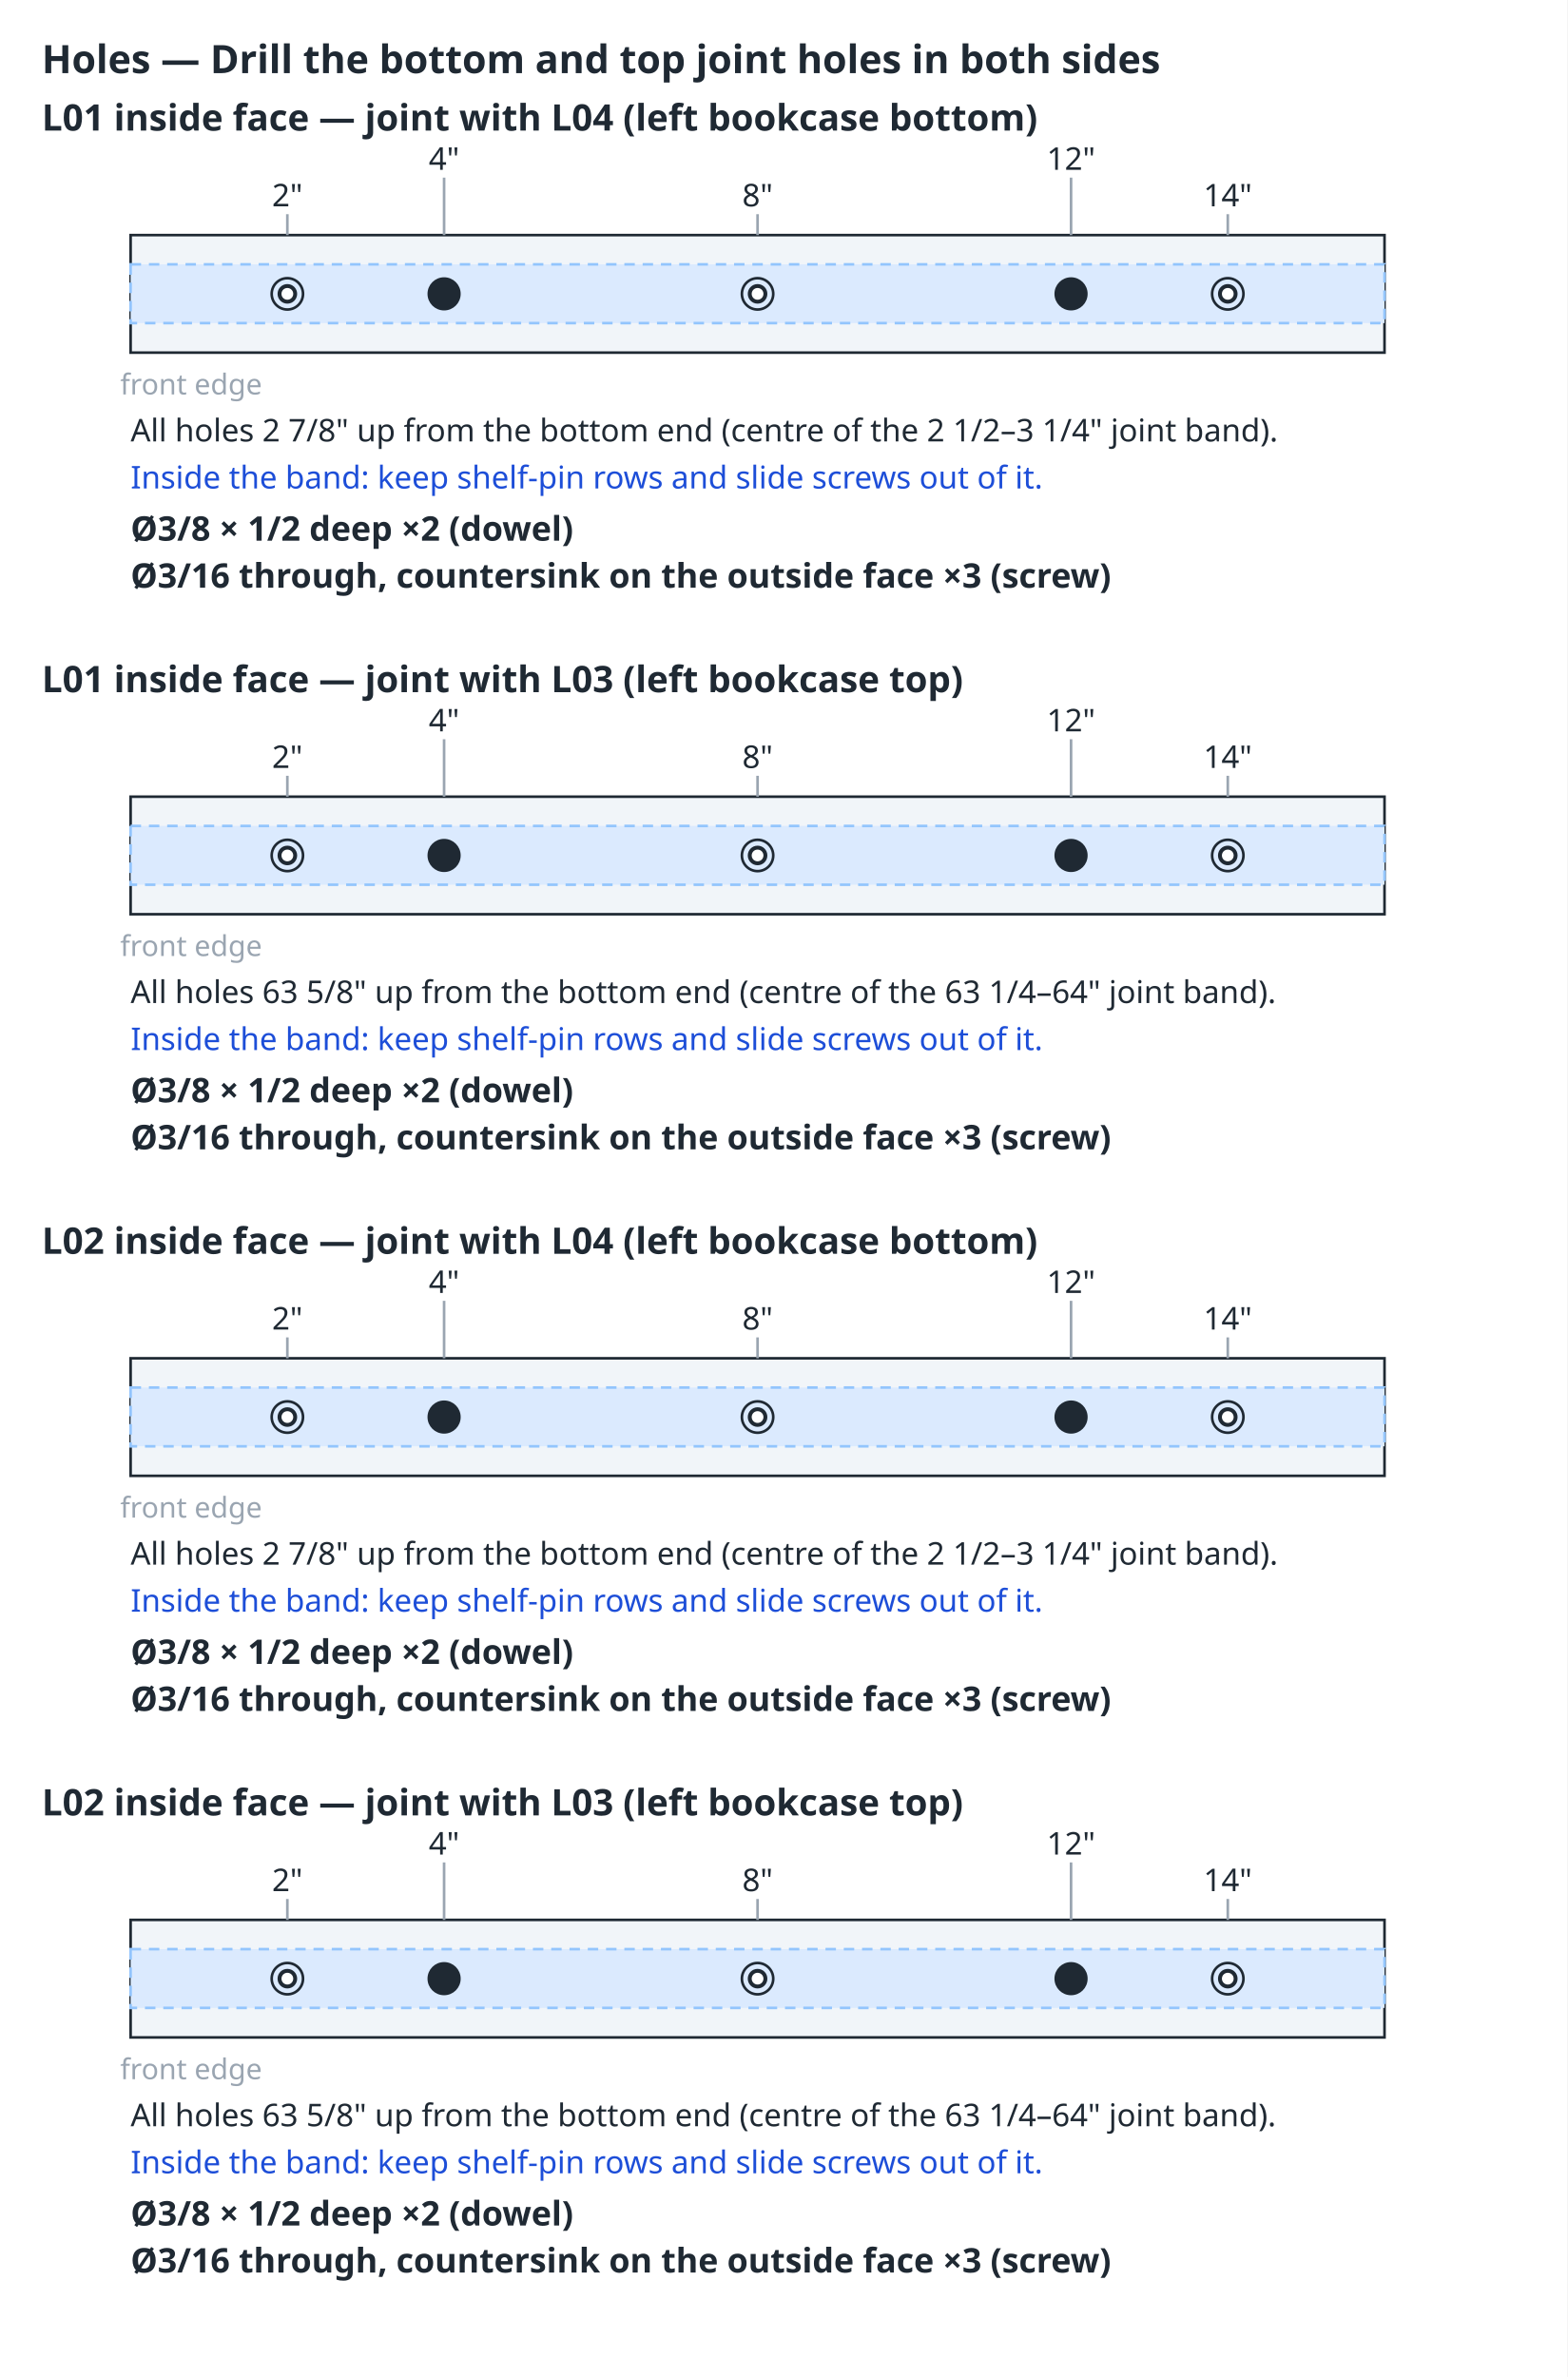
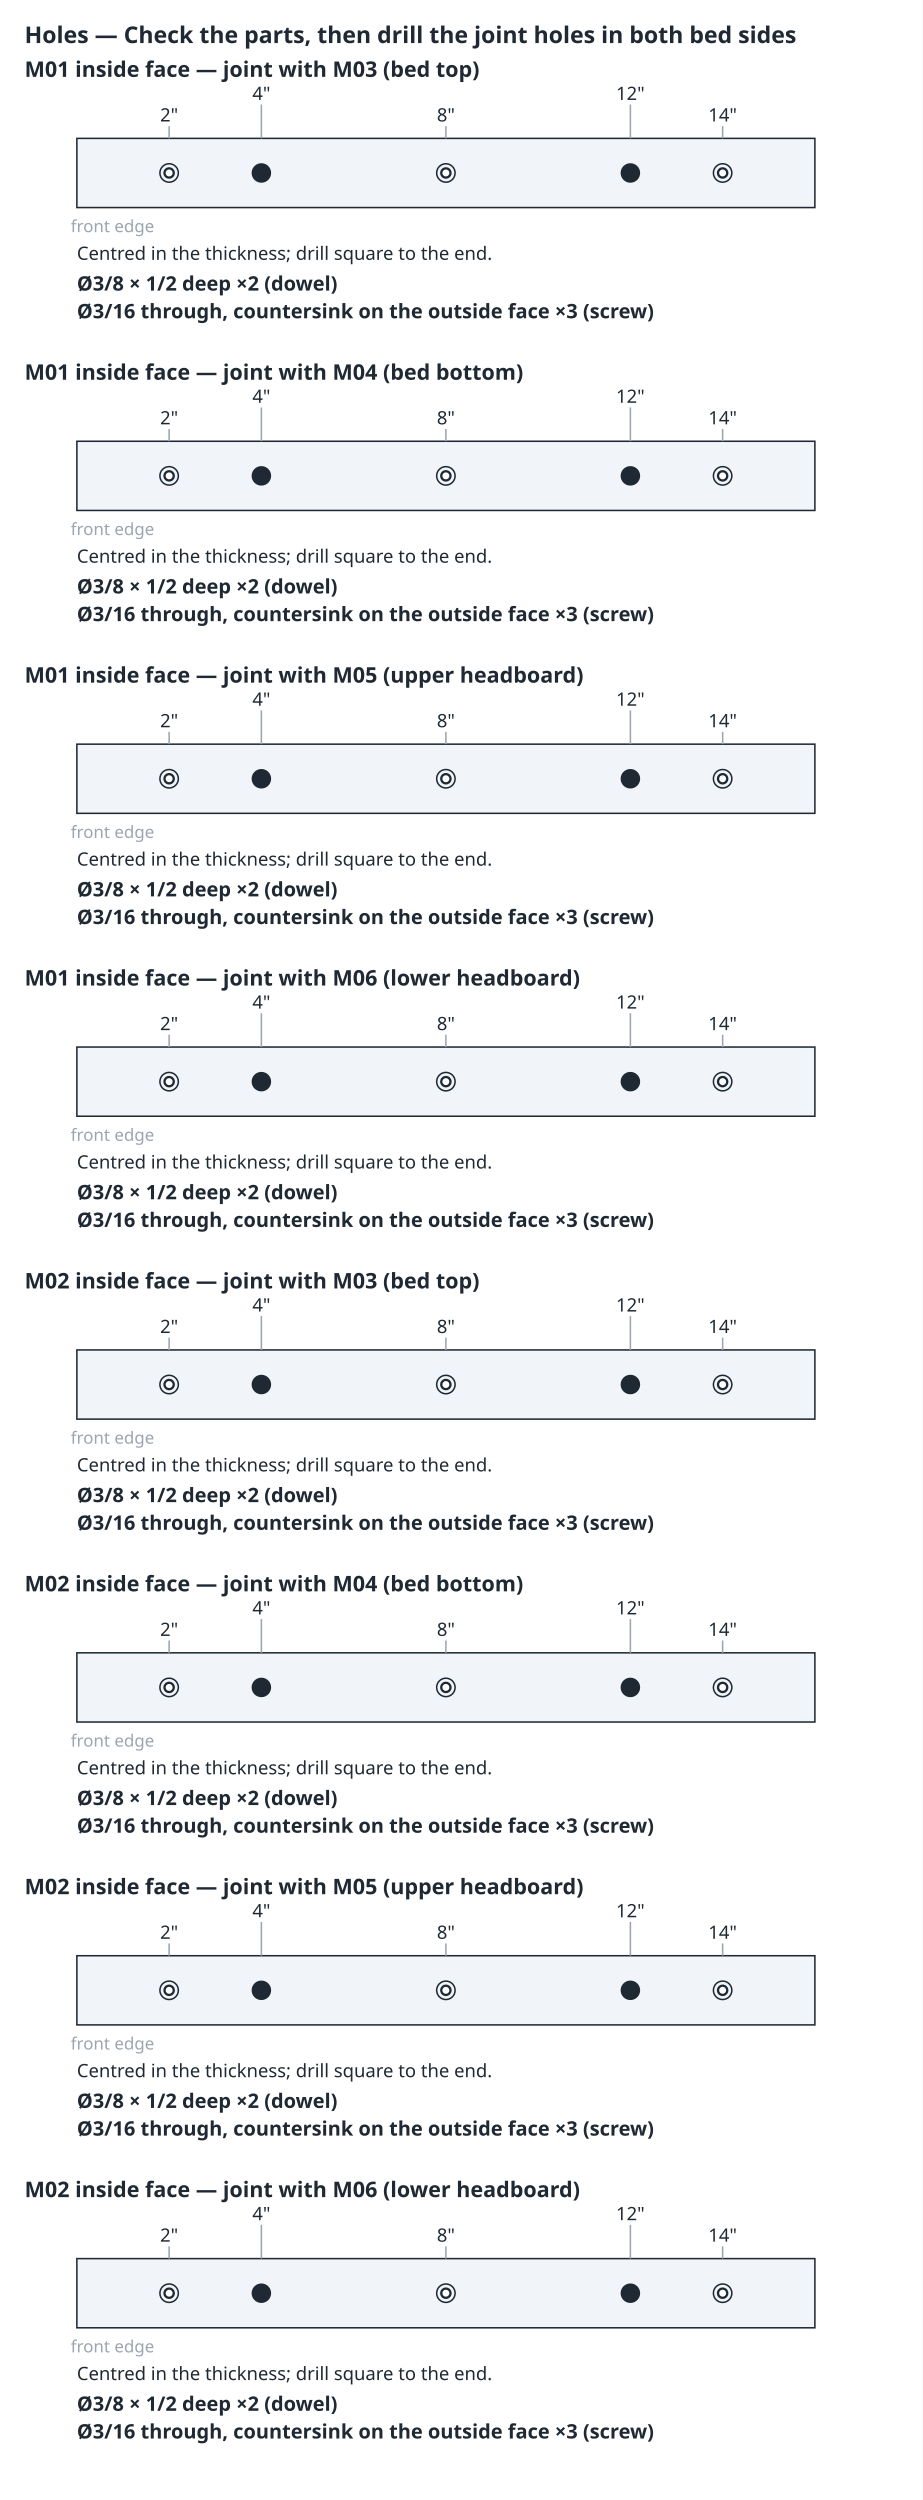
- <svg xmlns="http://www.w3.org/2000/svg" viewBox="0 0 600 910" width="600" height="910" role="img" font-family="system-ui, sans-serif">
+ <svg xmlns="http://www.w3.org/2000/svg" viewBox="0 0 600 1626" width="600" height="1626" role="img" font-family="system-ui, sans-serif">
  <rect width="100%" height="100%" fill="#fff" />
-   <text x="16.0" y="28.0" font-size="15" font-weight="bold" fill="#1f2933" text-anchor="start">Holes — Drill the bottom and top joint holes in both sides</text>
-   <text x="16.0" y="50.0" font-size="14" font-weight="bold" fill="#1f2933" text-anchor="start">L01 inside face — joint with L04 (left bookcase bottom)</text>
+   <text x="16.0" y="28.0" font-size="15" font-weight="bold" fill="#1f2933" text-anchor="start">Holes — Check the parts, then drill the joint holes in both bed sides</text>
+   <text x="16.0" y="50.0" font-size="14" font-weight="bold" fill="#1f2933" text-anchor="start">M01 inside face — joint with M03 (bed top)</text>
  <rect x="50" y="90" width="480.0" height="45.0" fill="#f1f5f9" stroke="#1f2933" />
-   <rect x="50" y="101.2" width="480.0" height="22.5" fill="#dbeafe" stroke="#93c5fd" stroke-dasharray="4 3" />
  <text x="46.0" y="151.0" font-size="11" font-weight="normal" fill="#9aa5b1" text-anchor="start">front edge</text>
  <circle cx="110.0" cy="112.5" r="3.0" fill="#fff" stroke="#1f2933" stroke-width="1.5" />
  <circle cx="110.0" cy="112.5" r="6.0" fill="none" stroke="#1f2933" />
  <line x1="110.0" y1="90.0" x2="110.0" y2="82.0" stroke="#9aa5b1" />
  <text x="110.0" y="79.0" font-size="12" font-weight="normal" fill="#1f2933" text-anchor="middle">2"</text>
  <circle cx="170.0" cy="112.5" r="5.6" fill="#1f2933" stroke="#1f2933" stroke-width="1.5" />
  <line x1="170.0" y1="90.0" x2="170.0" y2="68.0" stroke="#9aa5b1" />
  <text x="170.0" y="65.0" font-size="12" font-weight="normal" fill="#1f2933" text-anchor="middle">4"</text>
  <circle cx="290.0" cy="112.5" r="3.0" fill="#fff" stroke="#1f2933" stroke-width="1.5" />
  <circle cx="290.0" cy="112.5" r="6.0" fill="none" stroke="#1f2933" />
  <line x1="290.0" y1="90.0" x2="290.0" y2="82.0" stroke="#9aa5b1" />
  <text x="290.0" y="79.0" font-size="12" font-weight="normal" fill="#1f2933" text-anchor="middle">8"</text>
  <circle cx="410.0" cy="112.5" r="5.6" fill="#1f2933" stroke="#1f2933" stroke-width="1.5" />
  <line x1="410.0" y1="90.0" x2="410.0" y2="68.0" stroke="#9aa5b1" />
  <text x="410.0" y="65.0" font-size="12" font-weight="normal" fill="#1f2933" text-anchor="middle">12"</text>
  <circle cx="470.0" cy="112.5" r="3.0" fill="#fff" stroke="#1f2933" stroke-width="1.5" />
  <circle cx="470.0" cy="112.5" r="6.0" fill="none" stroke="#1f2933" />
  <line x1="470.0" y1="90.0" x2="470.0" y2="82.0" stroke="#9aa5b1" />
  <text x="470.0" y="79.0" font-size="12" font-weight="normal" fill="#1f2933" text-anchor="middle">14"</text>
-   <text x="50.0" y="169.0" font-size="12" font-weight="normal" fill="#1f2933" text-anchor="start">All holes 2 7/8" up from the bottom end (centre of the 2 1/2–3 1/4" joint band).</text>
-   <text x="50.0" y="187.0" font-size="12" font-weight="normal" fill="#1d4ed8" text-anchor="start">Inside the band: keep shelf-pin rows and slide screws out of it.</text>
-   <text x="50.0" y="207.0" font-size="13" font-weight="bold" fill="#1f2933" text-anchor="start">Ø3/8 × 1/2 deep  ×2 (dowel)</text>
-   <text x="50.0" y="225.0" font-size="13" font-weight="bold" fill="#1f2933" text-anchor="start">Ø3/16 through, countersink on the outside face  ×3 (screw)</text>
-   <text x="16.0" y="265.0" font-size="14" font-weight="bold" fill="#1f2933" text-anchor="start">L01 inside face — joint with L03 (left bookcase top)</text>
-   <rect x="50" y="305.0" width="480.0" height="45.0" fill="#f1f5f9" stroke="#1f2933" />
-   <rect x="50" y="316.2" width="480.0" height="22.5" fill="#dbeafe" stroke="#93c5fd" stroke-dasharray="4 3" />
-   <text x="46.0" y="366.0" font-size="11" font-weight="normal" fill="#9aa5b1" text-anchor="start">front edge</text>
-   <circle cx="110.0" cy="327.5" r="3.0" fill="#fff" stroke="#1f2933" stroke-width="1.5" />
-   <circle cx="110.0" cy="327.5" r="6.0" fill="none" stroke="#1f2933" />
-   <line x1="110.0" y1="305.0" x2="110.0" y2="297.0" stroke="#9aa5b1" />
-   <text x="110.0" y="294.0" font-size="12" font-weight="normal" fill="#1f2933" text-anchor="middle">2"</text>
-   <circle cx="170.0" cy="327.5" r="5.6" fill="#1f2933" stroke="#1f2933" stroke-width="1.5" />
-   <line x1="170.0" y1="305.0" x2="170.0" y2="283.0" stroke="#9aa5b1" />
-   <text x="170.0" y="280.0" font-size="12" font-weight="normal" fill="#1f2933" text-anchor="middle">4"</text>
-   <circle cx="290.0" cy="327.5" r="3.0" fill="#fff" stroke="#1f2933" stroke-width="1.5" />
-   <circle cx="290.0" cy="327.5" r="6.0" fill="none" stroke="#1f2933" />
-   <line x1="290.0" y1="305.0" x2="290.0" y2="297.0" stroke="#9aa5b1" />
-   <text x="290.0" y="294.0" font-size="12" font-weight="normal" fill="#1f2933" text-anchor="middle">8"</text>
-   <circle cx="410.0" cy="327.5" r="5.6" fill="#1f2933" stroke="#1f2933" stroke-width="1.5" />
-   <line x1="410.0" y1="305.0" x2="410.0" y2="283.0" stroke="#9aa5b1" />
-   <text x="410.0" y="280.0" font-size="12" font-weight="normal" fill="#1f2933" text-anchor="middle">12"</text>
-   <circle cx="470.0" cy="327.5" r="3.0" fill="#fff" stroke="#1f2933" stroke-width="1.5" />
-   <circle cx="470.0" cy="327.5" r="6.0" fill="none" stroke="#1f2933" />
-   <line x1="470.0" y1="305.0" x2="470.0" y2="297.0" stroke="#9aa5b1" />
-   <text x="470.0" y="294.0" font-size="12" font-weight="normal" fill="#1f2933" text-anchor="middle">14"</text>
-   <text x="50.0" y="384.0" font-size="12" font-weight="normal" fill="#1f2933" text-anchor="start">All holes 63 5/8" up from the bottom end (centre of the 63 1/4–64" joint band).</text>
-   <text x="50.0" y="402.0" font-size="12" font-weight="normal" fill="#1d4ed8" text-anchor="start">Inside the band: keep shelf-pin rows and slide screws out of it.</text>
-   <text x="50.0" y="422.0" font-size="13" font-weight="bold" fill="#1f2933" text-anchor="start">Ø3/8 × 1/2 deep  ×2 (dowel)</text>
-   <text x="50.0" y="440.0" font-size="13" font-weight="bold" fill="#1f2933" text-anchor="start">Ø3/16 through, countersink on the outside face  ×3 (screw)</text>
-   <text x="16.0" y="480.0" font-size="14" font-weight="bold" fill="#1f2933" text-anchor="start">L02 inside face — joint with L04 (left bookcase bottom)</text>
-   <rect x="50" y="520.0" width="480.0" height="45.0" fill="#f1f5f9" stroke="#1f2933" />
-   <rect x="50" y="531.2" width="480.0" height="22.5" fill="#dbeafe" stroke="#93c5fd" stroke-dasharray="4 3" />
-   <text x="46.0" y="581.0" font-size="11" font-weight="normal" fill="#9aa5b1" text-anchor="start">front edge</text>
-   <circle cx="110.0" cy="542.5" r="3.0" fill="#fff" stroke="#1f2933" stroke-width="1.5" />
-   <circle cx="110.0" cy="542.5" r="6.0" fill="none" stroke="#1f2933" />
-   <line x1="110.0" y1="520.0" x2="110.0" y2="512.0" stroke="#9aa5b1" />
-   <text x="110.0" y="509.0" font-size="12" font-weight="normal" fill="#1f2933" text-anchor="middle">2"</text>
-   <circle cx="170.0" cy="542.5" r="5.6" fill="#1f2933" stroke="#1f2933" stroke-width="1.5" />
-   <line x1="170.0" y1="520.0" x2="170.0" y2="498.0" stroke="#9aa5b1" />
-   <text x="170.0" y="495.0" font-size="12" font-weight="normal" fill="#1f2933" text-anchor="middle">4"</text>
-   <circle cx="290.0" cy="542.5" r="3.0" fill="#fff" stroke="#1f2933" stroke-width="1.5" />
-   <circle cx="290.0" cy="542.5" r="6.0" fill="none" stroke="#1f2933" />
-   <line x1="290.0" y1="520.0" x2="290.0" y2="512.0" stroke="#9aa5b1" />
-   <text x="290.0" y="509.0" font-size="12" font-weight="normal" fill="#1f2933" text-anchor="middle">8"</text>
-   <circle cx="410.0" cy="542.5" r="5.6" fill="#1f2933" stroke="#1f2933" stroke-width="1.5" />
-   <line x1="410.0" y1="520.0" x2="410.0" y2="498.0" stroke="#9aa5b1" />
-   <text x="410.0" y="495.0" font-size="12" font-weight="normal" fill="#1f2933" text-anchor="middle">12"</text>
-   <circle cx="470.0" cy="542.5" r="3.0" fill="#fff" stroke="#1f2933" stroke-width="1.5" />
-   <circle cx="470.0" cy="542.5" r="6.0" fill="none" stroke="#1f2933" />
-   <line x1="470.0" y1="520.0" x2="470.0" y2="512.0" stroke="#9aa5b1" />
-   <text x="470.0" y="509.0" font-size="12" font-weight="normal" fill="#1f2933" text-anchor="middle">14"</text>
-   <text x="50.0" y="599.0" font-size="12" font-weight="normal" fill="#1f2933" text-anchor="start">All holes 2 7/8" up from the bottom end (centre of the 2 1/2–3 1/4" joint band).</text>
-   <text x="50.0" y="617.0" font-size="12" font-weight="normal" fill="#1d4ed8" text-anchor="start">Inside the band: keep shelf-pin rows and slide screws out of it.</text>
-   <text x="50.0" y="637.0" font-size="13" font-weight="bold" fill="#1f2933" text-anchor="start">Ø3/8 × 1/2 deep  ×2 (dowel)</text>
-   <text x="50.0" y="655.0" font-size="13" font-weight="bold" fill="#1f2933" text-anchor="start">Ø3/16 through, countersink on the outside face  ×3 (screw)</text>
-   <text x="16.0" y="695.0" font-size="14" font-weight="bold" fill="#1f2933" text-anchor="start">L02 inside face — joint with L03 (left bookcase top)</text>
-   <rect x="50" y="735.0" width="480.0" height="45.0" fill="#f1f5f9" stroke="#1f2933" />
-   <rect x="50" y="746.2" width="480.0" height="22.5" fill="#dbeafe" stroke="#93c5fd" stroke-dasharray="4 3" />
-   <text x="46.0" y="796.0" font-size="11" font-weight="normal" fill="#9aa5b1" text-anchor="start">front edge</text>
-   <circle cx="110.0" cy="757.5" r="3.0" fill="#fff" stroke="#1f2933" stroke-width="1.5" />
-   <circle cx="110.0" cy="757.5" r="6.0" fill="none" stroke="#1f2933" />
-   <line x1="110.0" y1="735.0" x2="110.0" y2="727.0" stroke="#9aa5b1" />
-   <text x="110.0" y="724.0" font-size="12" font-weight="normal" fill="#1f2933" text-anchor="middle">2"</text>
-   <circle cx="170.0" cy="757.5" r="5.6" fill="#1f2933" stroke="#1f2933" stroke-width="1.5" />
-   <line x1="170.0" y1="735.0" x2="170.0" y2="713.0" stroke="#9aa5b1" />
-   <text x="170.0" y="710.0" font-size="12" font-weight="normal" fill="#1f2933" text-anchor="middle">4"</text>
-   <circle cx="290.0" cy="757.5" r="3.0" fill="#fff" stroke="#1f2933" stroke-width="1.5" />
-   <circle cx="290.0" cy="757.5" r="6.0" fill="none" stroke="#1f2933" />
-   <line x1="290.0" y1="735.0" x2="290.0" y2="727.0" stroke="#9aa5b1" />
-   <text x="290.0" y="724.0" font-size="12" font-weight="normal" fill="#1f2933" text-anchor="middle">8"</text>
-   <circle cx="410.0" cy="757.5" r="5.6" fill="#1f2933" stroke="#1f2933" stroke-width="1.5" />
-   <line x1="410.0" y1="735.0" x2="410.0" y2="713.0" stroke="#9aa5b1" />
-   <text x="410.0" y="710.0" font-size="12" font-weight="normal" fill="#1f2933" text-anchor="middle">12"</text>
-   <circle cx="470.0" cy="757.5" r="3.0" fill="#fff" stroke="#1f2933" stroke-width="1.5" />
-   <circle cx="470.0" cy="757.5" r="6.0" fill="none" stroke="#1f2933" />
-   <line x1="470.0" y1="735.0" x2="470.0" y2="727.0" stroke="#9aa5b1" />
-   <text x="470.0" y="724.0" font-size="12" font-weight="normal" fill="#1f2933" text-anchor="middle">14"</text>
-   <text x="50.0" y="814.0" font-size="12" font-weight="normal" fill="#1f2933" text-anchor="start">All holes 63 5/8" up from the bottom end (centre of the 63 1/4–64" joint band).</text>
-   <text x="50.0" y="832.0" font-size="12" font-weight="normal" fill="#1d4ed8" text-anchor="start">Inside the band: keep shelf-pin rows and slide screws out of it.</text>
-   <text x="50.0" y="852.0" font-size="13" font-weight="bold" fill="#1f2933" text-anchor="start">Ø3/8 × 1/2 deep  ×2 (dowel)</text>
-   <text x="50.0" y="870.0" font-size="13" font-weight="bold" fill="#1f2933" text-anchor="start">Ø3/16 through, countersink on the outside face  ×3 (screw)</text>
+   <text x="50.0" y="169.0" font-size="12" font-weight="normal" fill="#1f2933" text-anchor="start">Centred in the thickness; drill square to the end.</text>
+   <text x="50.0" y="189.0" font-size="13" font-weight="bold" fill="#1f2933" text-anchor="start">Ø3/8 × 1/2 deep  ×2 (dowel)</text>
+   <text x="50.0" y="207.0" font-size="13" font-weight="bold" fill="#1f2933" text-anchor="start">Ø3/16 through, countersink on the outside face  ×3 (screw)</text>
+   <text x="16.0" y="247.0" font-size="14" font-weight="bold" fill="#1f2933" text-anchor="start">M01 inside face — joint with M04 (bed bottom)</text>
+   <rect x="50" y="287.0" width="480.0" height="45.0" fill="#f1f5f9" stroke="#1f2933" />
+   <text x="46.0" y="348.0" font-size="11" font-weight="normal" fill="#9aa5b1" text-anchor="start">front edge</text>
+   <circle cx="110.0" cy="309.5" r="3.0" fill="#fff" stroke="#1f2933" stroke-width="1.5" />
+   <circle cx="110.0" cy="309.5" r="6.0" fill="none" stroke="#1f2933" />
+   <line x1="110.0" y1="287.0" x2="110.0" y2="279.0" stroke="#9aa5b1" />
+   <text x="110.0" y="276.0" font-size="12" font-weight="normal" fill="#1f2933" text-anchor="middle">2"</text>
+   <circle cx="170.0" cy="309.5" r="5.6" fill="#1f2933" stroke="#1f2933" stroke-width="1.5" />
+   <line x1="170.0" y1="287.0" x2="170.0" y2="265.0" stroke="#9aa5b1" />
+   <text x="170.0" y="262.0" font-size="12" font-weight="normal" fill="#1f2933" text-anchor="middle">4"</text>
+   <circle cx="290.0" cy="309.5" r="3.0" fill="#fff" stroke="#1f2933" stroke-width="1.5" />
+   <circle cx="290.0" cy="309.5" r="6.0" fill="none" stroke="#1f2933" />
+   <line x1="290.0" y1="287.0" x2="290.0" y2="279.0" stroke="#9aa5b1" />
+   <text x="290.0" y="276.0" font-size="12" font-weight="normal" fill="#1f2933" text-anchor="middle">8"</text>
+   <circle cx="410.0" cy="309.5" r="5.6" fill="#1f2933" stroke="#1f2933" stroke-width="1.5" />
+   <line x1="410.0" y1="287.0" x2="410.0" y2="265.0" stroke="#9aa5b1" />
+   <text x="410.0" y="262.0" font-size="12" font-weight="normal" fill="#1f2933" text-anchor="middle">12"</text>
+   <circle cx="470.0" cy="309.5" r="3.0" fill="#fff" stroke="#1f2933" stroke-width="1.5" />
+   <circle cx="470.0" cy="309.5" r="6.0" fill="none" stroke="#1f2933" />
+   <line x1="470.0" y1="287.0" x2="470.0" y2="279.0" stroke="#9aa5b1" />
+   <text x="470.0" y="276.0" font-size="12" font-weight="normal" fill="#1f2933" text-anchor="middle">14"</text>
+   <text x="50.0" y="366.0" font-size="12" font-weight="normal" fill="#1f2933" text-anchor="start">Centred in the thickness; drill square to the end.</text>
+   <text x="50.0" y="386.0" font-size="13" font-weight="bold" fill="#1f2933" text-anchor="start">Ø3/8 × 1/2 deep  ×2 (dowel)</text>
+   <text x="50.0" y="404.0" font-size="13" font-weight="bold" fill="#1f2933" text-anchor="start">Ø3/16 through, countersink on the outside face  ×3 (screw)</text>
+   <text x="16.0" y="444.0" font-size="14" font-weight="bold" fill="#1f2933" text-anchor="start">M01 inside face — joint with M05 (upper headboard)</text>
+   <rect x="50" y="484.0" width="480.0" height="45.0" fill="#f1f5f9" stroke="#1f2933" />
+   <text x="46.0" y="545.0" font-size="11" font-weight="normal" fill="#9aa5b1" text-anchor="start">front edge</text>
+   <circle cx="110.0" cy="506.5" r="3.0" fill="#fff" stroke="#1f2933" stroke-width="1.5" />
+   <circle cx="110.0" cy="506.5" r="6.0" fill="none" stroke="#1f2933" />
+   <line x1="110.0" y1="484.0" x2="110.0" y2="476.0" stroke="#9aa5b1" />
+   <text x="110.0" y="473.0" font-size="12" font-weight="normal" fill="#1f2933" text-anchor="middle">2"</text>
+   <circle cx="170.0" cy="506.5" r="5.6" fill="#1f2933" stroke="#1f2933" stroke-width="1.5" />
+   <line x1="170.0" y1="484.0" x2="170.0" y2="462.0" stroke="#9aa5b1" />
+   <text x="170.0" y="459.0" font-size="12" font-weight="normal" fill="#1f2933" text-anchor="middle">4"</text>
+   <circle cx="290.0" cy="506.5" r="3.0" fill="#fff" stroke="#1f2933" stroke-width="1.5" />
+   <circle cx="290.0" cy="506.5" r="6.0" fill="none" stroke="#1f2933" />
+   <line x1="290.0" y1="484.0" x2="290.0" y2="476.0" stroke="#9aa5b1" />
+   <text x="290.0" y="473.0" font-size="12" font-weight="normal" fill="#1f2933" text-anchor="middle">8"</text>
+   <circle cx="410.0" cy="506.5" r="5.6" fill="#1f2933" stroke="#1f2933" stroke-width="1.5" />
+   <line x1="410.0" y1="484.0" x2="410.0" y2="462.0" stroke="#9aa5b1" />
+   <text x="410.0" y="459.0" font-size="12" font-weight="normal" fill="#1f2933" text-anchor="middle">12"</text>
+   <circle cx="470.0" cy="506.5" r="3.0" fill="#fff" stroke="#1f2933" stroke-width="1.5" />
+   <circle cx="470.0" cy="506.5" r="6.0" fill="none" stroke="#1f2933" />
+   <line x1="470.0" y1="484.0" x2="470.0" y2="476.0" stroke="#9aa5b1" />
+   <text x="470.0" y="473.0" font-size="12" font-weight="normal" fill="#1f2933" text-anchor="middle">14"</text>
+   <text x="50.0" y="563.0" font-size="12" font-weight="normal" fill="#1f2933" text-anchor="start">Centred in the thickness; drill square to the end.</text>
+   <text x="50.0" y="583.0" font-size="13" font-weight="bold" fill="#1f2933" text-anchor="start">Ø3/8 × 1/2 deep  ×2 (dowel)</text>
+   <text x="50.0" y="601.0" font-size="13" font-weight="bold" fill="#1f2933" text-anchor="start">Ø3/16 through, countersink on the outside face  ×3 (screw)</text>
+   <text x="16.0" y="641.0" font-size="14" font-weight="bold" fill="#1f2933" text-anchor="start">M01 inside face — joint with M06 (lower headboard)</text>
+   <rect x="50" y="681.0" width="480.0" height="45.0" fill="#f1f5f9" stroke="#1f2933" />
+   <text x="46.0" y="742.0" font-size="11" font-weight="normal" fill="#9aa5b1" text-anchor="start">front edge</text>
+   <circle cx="110.0" cy="703.5" r="3.0" fill="#fff" stroke="#1f2933" stroke-width="1.5" />
+   <circle cx="110.0" cy="703.5" r="6.0" fill="none" stroke="#1f2933" />
+   <line x1="110.0" y1="681.0" x2="110.0" y2="673.0" stroke="#9aa5b1" />
+   <text x="110.0" y="670.0" font-size="12" font-weight="normal" fill="#1f2933" text-anchor="middle">2"</text>
+   <circle cx="170.0" cy="703.5" r="5.6" fill="#1f2933" stroke="#1f2933" stroke-width="1.5" />
+   <line x1="170.0" y1="681.0" x2="170.0" y2="659.0" stroke="#9aa5b1" />
+   <text x="170.0" y="656.0" font-size="12" font-weight="normal" fill="#1f2933" text-anchor="middle">4"</text>
+   <circle cx="290.0" cy="703.5" r="3.0" fill="#fff" stroke="#1f2933" stroke-width="1.5" />
+   <circle cx="290.0" cy="703.5" r="6.0" fill="none" stroke="#1f2933" />
+   <line x1="290.0" y1="681.0" x2="290.0" y2="673.0" stroke="#9aa5b1" />
+   <text x="290.0" y="670.0" font-size="12" font-weight="normal" fill="#1f2933" text-anchor="middle">8"</text>
+   <circle cx="410.0" cy="703.5" r="5.6" fill="#1f2933" stroke="#1f2933" stroke-width="1.5" />
+   <line x1="410.0" y1="681.0" x2="410.0" y2="659.0" stroke="#9aa5b1" />
+   <text x="410.0" y="656.0" font-size="12" font-weight="normal" fill="#1f2933" text-anchor="middle">12"</text>
+   <circle cx="470.0" cy="703.5" r="3.0" fill="#fff" stroke="#1f2933" stroke-width="1.5" />
+   <circle cx="470.0" cy="703.5" r="6.0" fill="none" stroke="#1f2933" />
+   <line x1="470.0" y1="681.0" x2="470.0" y2="673.0" stroke="#9aa5b1" />
+   <text x="470.0" y="670.0" font-size="12" font-weight="normal" fill="#1f2933" text-anchor="middle">14"</text>
+   <text x="50.0" y="760.0" font-size="12" font-weight="normal" fill="#1f2933" text-anchor="start">Centred in the thickness; drill square to the end.</text>
+   <text x="50.0" y="780.0" font-size="13" font-weight="bold" fill="#1f2933" text-anchor="start">Ø3/8 × 1/2 deep  ×2 (dowel)</text>
+   <text x="50.0" y="798.0" font-size="13" font-weight="bold" fill="#1f2933" text-anchor="start">Ø3/16 through, countersink on the outside face  ×3 (screw)</text>
+   <text x="16.0" y="838.0" font-size="14" font-weight="bold" fill="#1f2933" text-anchor="start">M02 inside face — joint with M03 (bed top)</text>
+   <rect x="50" y="878.0" width="480.0" height="45.0" fill="#f1f5f9" stroke="#1f2933" />
+   <text x="46.0" y="939.0" font-size="11" font-weight="normal" fill="#9aa5b1" text-anchor="start">front edge</text>
+   <circle cx="110.0" cy="900.5" r="3.0" fill="#fff" stroke="#1f2933" stroke-width="1.5" />
+   <circle cx="110.0" cy="900.5" r="6.0" fill="none" stroke="#1f2933" />
+   <line x1="110.0" y1="878.0" x2="110.0" y2="870.0" stroke="#9aa5b1" />
+   <text x="110.0" y="867.0" font-size="12" font-weight="normal" fill="#1f2933" text-anchor="middle">2"</text>
+   <circle cx="170.0" cy="900.5" r="5.6" fill="#1f2933" stroke="#1f2933" stroke-width="1.5" />
+   <line x1="170.0" y1="878.0" x2="170.0" y2="856.0" stroke="#9aa5b1" />
+   <text x="170.0" y="853.0" font-size="12" font-weight="normal" fill="#1f2933" text-anchor="middle">4"</text>
+   <circle cx="290.0" cy="900.5" r="3.0" fill="#fff" stroke="#1f2933" stroke-width="1.5" />
+   <circle cx="290.0" cy="900.5" r="6.0" fill="none" stroke="#1f2933" />
+   <line x1="290.0" y1="878.0" x2="290.0" y2="870.0" stroke="#9aa5b1" />
+   <text x="290.0" y="867.0" font-size="12" font-weight="normal" fill="#1f2933" text-anchor="middle">8"</text>
+   <circle cx="410.0" cy="900.5" r="5.6" fill="#1f2933" stroke="#1f2933" stroke-width="1.5" />
+   <line x1="410.0" y1="878.0" x2="410.0" y2="856.0" stroke="#9aa5b1" />
+   <text x="410.0" y="853.0" font-size="12" font-weight="normal" fill="#1f2933" text-anchor="middle">12"</text>
+   <circle cx="470.0" cy="900.5" r="3.0" fill="#fff" stroke="#1f2933" stroke-width="1.5" />
+   <circle cx="470.0" cy="900.5" r="6.0" fill="none" stroke="#1f2933" />
+   <line x1="470.0" y1="878.0" x2="470.0" y2="870.0" stroke="#9aa5b1" />
+   <text x="470.0" y="867.0" font-size="12" font-weight="normal" fill="#1f2933" text-anchor="middle">14"</text>
+   <text x="50.0" y="957.0" font-size="12" font-weight="normal" fill="#1f2933" text-anchor="start">Centred in the thickness; drill square to the end.</text>
+   <text x="50.0" y="977.0" font-size="13" font-weight="bold" fill="#1f2933" text-anchor="start">Ø3/8 × 1/2 deep  ×2 (dowel)</text>
+   <text x="50.0" y="995.0" font-size="13" font-weight="bold" fill="#1f2933" text-anchor="start">Ø3/16 through, countersink on the outside face  ×3 (screw)</text>
+   <text x="16.0" y="1035.0" font-size="14" font-weight="bold" fill="#1f2933" text-anchor="start">M02 inside face — joint with M04 (bed bottom)</text>
+   <rect x="50" y="1075.0" width="480.0" height="45.0" fill="#f1f5f9" stroke="#1f2933" />
+   <text x="46.0" y="1136.0" font-size="11" font-weight="normal" fill="#9aa5b1" text-anchor="start">front edge</text>
+   <circle cx="110.0" cy="1097.5" r="3.0" fill="#fff" stroke="#1f2933" stroke-width="1.5" />
+   <circle cx="110.0" cy="1097.5" r="6.0" fill="none" stroke="#1f2933" />
+   <line x1="110.0" y1="1075.0" x2="110.0" y2="1067.0" stroke="#9aa5b1" />
+   <text x="110.0" y="1064.0" font-size="12" font-weight="normal" fill="#1f2933" text-anchor="middle">2"</text>
+   <circle cx="170.0" cy="1097.5" r="5.6" fill="#1f2933" stroke="#1f2933" stroke-width="1.5" />
+   <line x1="170.0" y1="1075.0" x2="170.0" y2="1053.0" stroke="#9aa5b1" />
+   <text x="170.0" y="1050.0" font-size="12" font-weight="normal" fill="#1f2933" text-anchor="middle">4"</text>
+   <circle cx="290.0" cy="1097.5" r="3.0" fill="#fff" stroke="#1f2933" stroke-width="1.5" />
+   <circle cx="290.0" cy="1097.5" r="6.0" fill="none" stroke="#1f2933" />
+   <line x1="290.0" y1="1075.0" x2="290.0" y2="1067.0" stroke="#9aa5b1" />
+   <text x="290.0" y="1064.0" font-size="12" font-weight="normal" fill="#1f2933" text-anchor="middle">8"</text>
+   <circle cx="410.0" cy="1097.5" r="5.6" fill="#1f2933" stroke="#1f2933" stroke-width="1.5" />
+   <line x1="410.0" y1="1075.0" x2="410.0" y2="1053.0" stroke="#9aa5b1" />
+   <text x="410.0" y="1050.0" font-size="12" font-weight="normal" fill="#1f2933" text-anchor="middle">12"</text>
+   <circle cx="470.0" cy="1097.5" r="3.0" fill="#fff" stroke="#1f2933" stroke-width="1.5" />
+   <circle cx="470.0" cy="1097.5" r="6.0" fill="none" stroke="#1f2933" />
+   <line x1="470.0" y1="1075.0" x2="470.0" y2="1067.0" stroke="#9aa5b1" />
+   <text x="470.0" y="1064.0" font-size="12" font-weight="normal" fill="#1f2933" text-anchor="middle">14"</text>
+   <text x="50.0" y="1154.0" font-size="12" font-weight="normal" fill="#1f2933" text-anchor="start">Centred in the thickness; drill square to the end.</text>
+   <text x="50.0" y="1174.0" font-size="13" font-weight="bold" fill="#1f2933" text-anchor="start">Ø3/8 × 1/2 deep  ×2 (dowel)</text>
+   <text x="50.0" y="1192.0" font-size="13" font-weight="bold" fill="#1f2933" text-anchor="start">Ø3/16 through, countersink on the outside face  ×3 (screw)</text>
+   <text x="16.0" y="1232.0" font-size="14" font-weight="bold" fill="#1f2933" text-anchor="start">M02 inside face — joint with M05 (upper headboard)</text>
+   <rect x="50" y="1272.0" width="480.0" height="45.0" fill="#f1f5f9" stroke="#1f2933" />
+   <text x="46.0" y="1333.0" font-size="11" font-weight="normal" fill="#9aa5b1" text-anchor="start">front edge</text>
+   <circle cx="110.0" cy="1294.5" r="3.0" fill="#fff" stroke="#1f2933" stroke-width="1.5" />
+   <circle cx="110.0" cy="1294.5" r="6.0" fill="none" stroke="#1f2933" />
+   <line x1="110.0" y1="1272.0" x2="110.0" y2="1264.0" stroke="#9aa5b1" />
+   <text x="110.0" y="1261.0" font-size="12" font-weight="normal" fill="#1f2933" text-anchor="middle">2"</text>
+   <circle cx="170.0" cy="1294.5" r="5.6" fill="#1f2933" stroke="#1f2933" stroke-width="1.5" />
+   <line x1="170.0" y1="1272.0" x2="170.0" y2="1250.0" stroke="#9aa5b1" />
+   <text x="170.0" y="1247.0" font-size="12" font-weight="normal" fill="#1f2933" text-anchor="middle">4"</text>
+   <circle cx="290.0" cy="1294.5" r="3.0" fill="#fff" stroke="#1f2933" stroke-width="1.5" />
+   <circle cx="290.0" cy="1294.5" r="6.0" fill="none" stroke="#1f2933" />
+   <line x1="290.0" y1="1272.0" x2="290.0" y2="1264.0" stroke="#9aa5b1" />
+   <text x="290.0" y="1261.0" font-size="12" font-weight="normal" fill="#1f2933" text-anchor="middle">8"</text>
+   <circle cx="410.0" cy="1294.5" r="5.6" fill="#1f2933" stroke="#1f2933" stroke-width="1.5" />
+   <line x1="410.0" y1="1272.0" x2="410.0" y2="1250.0" stroke="#9aa5b1" />
+   <text x="410.0" y="1247.0" font-size="12" font-weight="normal" fill="#1f2933" text-anchor="middle">12"</text>
+   <circle cx="470.0" cy="1294.5" r="3.0" fill="#fff" stroke="#1f2933" stroke-width="1.5" />
+   <circle cx="470.0" cy="1294.5" r="6.0" fill="none" stroke="#1f2933" />
+   <line x1="470.0" y1="1272.0" x2="470.0" y2="1264.0" stroke="#9aa5b1" />
+   <text x="470.0" y="1261.0" font-size="12" font-weight="normal" fill="#1f2933" text-anchor="middle">14"</text>
+   <text x="50.0" y="1351.0" font-size="12" font-weight="normal" fill="#1f2933" text-anchor="start">Centred in the thickness; drill square to the end.</text>
+   <text x="50.0" y="1371.0" font-size="13" font-weight="bold" fill="#1f2933" text-anchor="start">Ø3/8 × 1/2 deep  ×2 (dowel)</text>
+   <text x="50.0" y="1389.0" font-size="13" font-weight="bold" fill="#1f2933" text-anchor="start">Ø3/16 through, countersink on the outside face  ×3 (screw)</text>
+   <text x="16.0" y="1429.0" font-size="14" font-weight="bold" fill="#1f2933" text-anchor="start">M02 inside face — joint with M06 (lower headboard)</text>
+   <rect x="50" y="1469.0" width="480.0" height="45.0" fill="#f1f5f9" stroke="#1f2933" />
+   <text x="46.0" y="1530.0" font-size="11" font-weight="normal" fill="#9aa5b1" text-anchor="start">front edge</text>
+   <circle cx="110.0" cy="1491.5" r="3.0" fill="#fff" stroke="#1f2933" stroke-width="1.5" />
+   <circle cx="110.0" cy="1491.5" r="6.0" fill="none" stroke="#1f2933" />
+   <line x1="110.0" y1="1469.0" x2="110.0" y2="1461.0" stroke="#9aa5b1" />
+   <text x="110.0" y="1458.0" font-size="12" font-weight="normal" fill="#1f2933" text-anchor="middle">2"</text>
+   <circle cx="170.0" cy="1491.5" r="5.6" fill="#1f2933" stroke="#1f2933" stroke-width="1.5" />
+   <line x1="170.0" y1="1469.0" x2="170.0" y2="1447.0" stroke="#9aa5b1" />
+   <text x="170.0" y="1444.0" font-size="12" font-weight="normal" fill="#1f2933" text-anchor="middle">4"</text>
+   <circle cx="290.0" cy="1491.5" r="3.0" fill="#fff" stroke="#1f2933" stroke-width="1.5" />
+   <circle cx="290.0" cy="1491.5" r="6.0" fill="none" stroke="#1f2933" />
+   <line x1="290.0" y1="1469.0" x2="290.0" y2="1461.0" stroke="#9aa5b1" />
+   <text x="290.0" y="1458.0" font-size="12" font-weight="normal" fill="#1f2933" text-anchor="middle">8"</text>
+   <circle cx="410.0" cy="1491.5" r="5.6" fill="#1f2933" stroke="#1f2933" stroke-width="1.5" />
+   <line x1="410.0" y1="1469.0" x2="410.0" y2="1447.0" stroke="#9aa5b1" />
+   <text x="410.0" y="1444.0" font-size="12" font-weight="normal" fill="#1f2933" text-anchor="middle">12"</text>
+   <circle cx="470.0" cy="1491.5" r="3.0" fill="#fff" stroke="#1f2933" stroke-width="1.5" />
+   <circle cx="470.0" cy="1491.5" r="6.0" fill="none" stroke="#1f2933" />
+   <line x1="470.0" y1="1469.0" x2="470.0" y2="1461.0" stroke="#9aa5b1" />
+   <text x="470.0" y="1458.0" font-size="12" font-weight="normal" fill="#1f2933" text-anchor="middle">14"</text>
+   <text x="50.0" y="1548.0" font-size="12" font-weight="normal" fill="#1f2933" text-anchor="start">Centred in the thickness; drill square to the end.</text>
+   <text x="50.0" y="1568.0" font-size="13" font-weight="bold" fill="#1f2933" text-anchor="start">Ø3/8 × 1/2 deep  ×2 (dowel)</text>
+   <text x="50.0" y="1586.0" font-size="13" font-weight="bold" fill="#1f2933" text-anchor="start">Ø3/16 through, countersink on the outside face  ×3 (screw)</text>
</svg>
